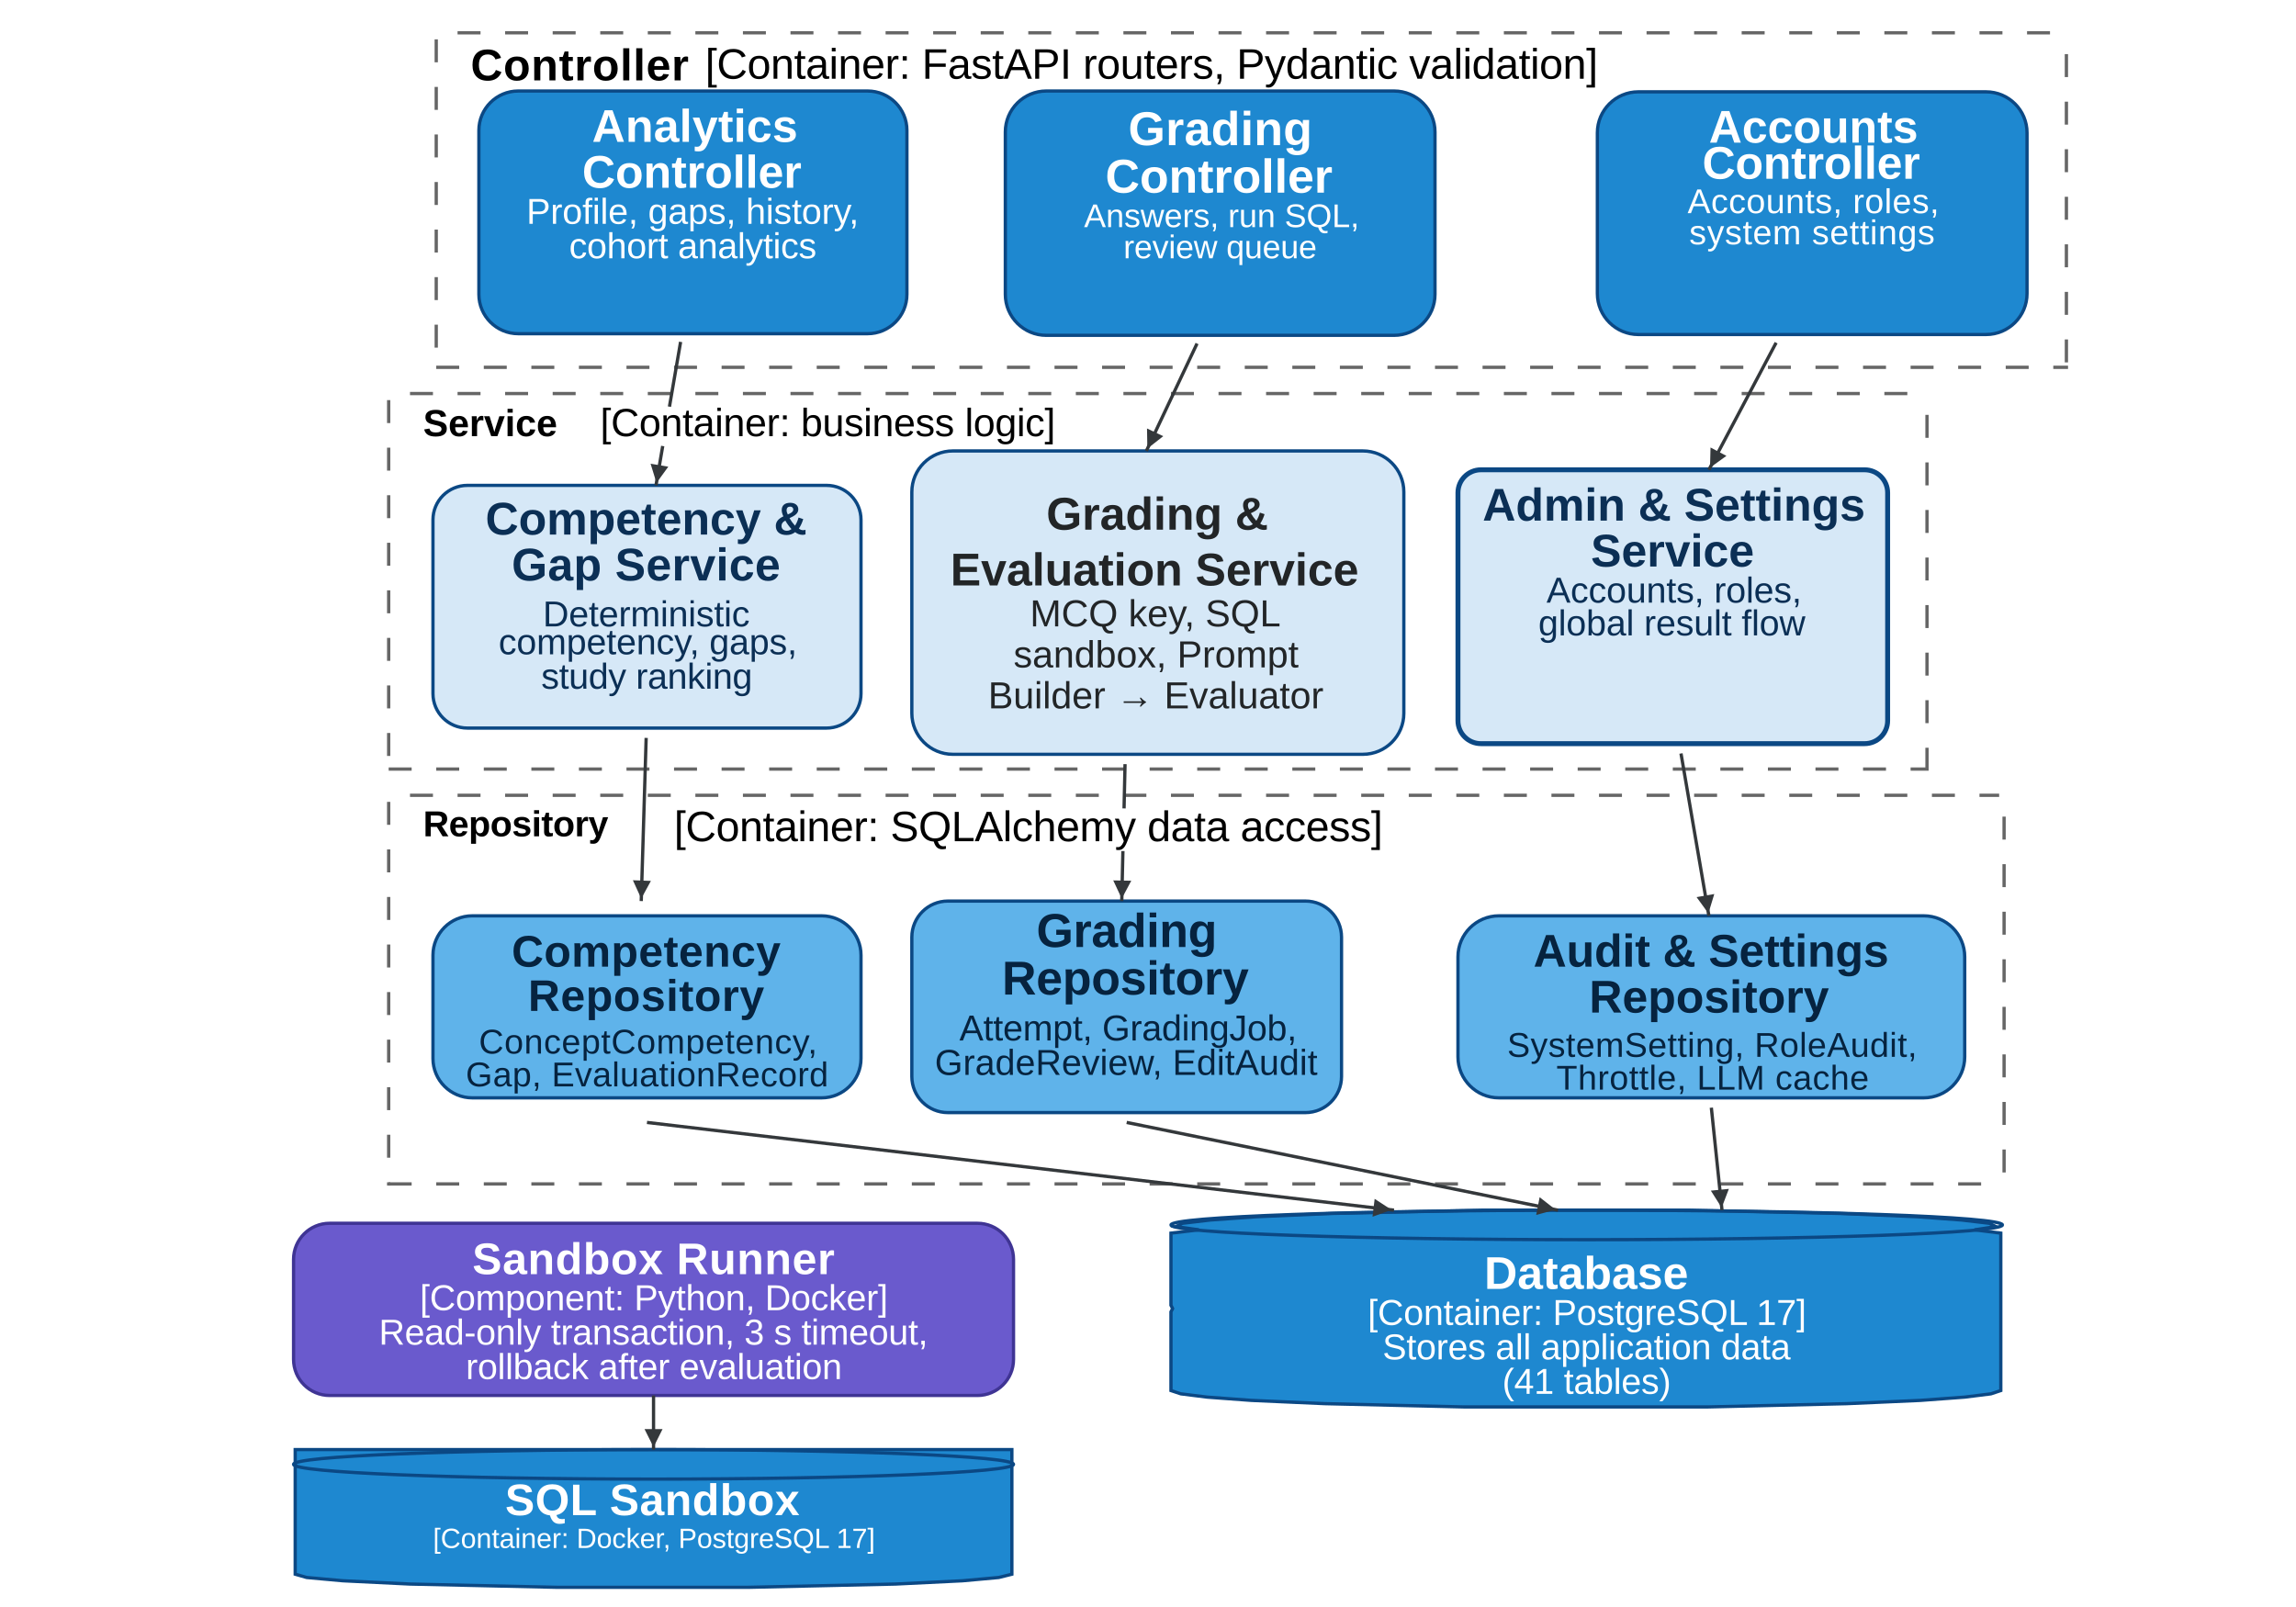
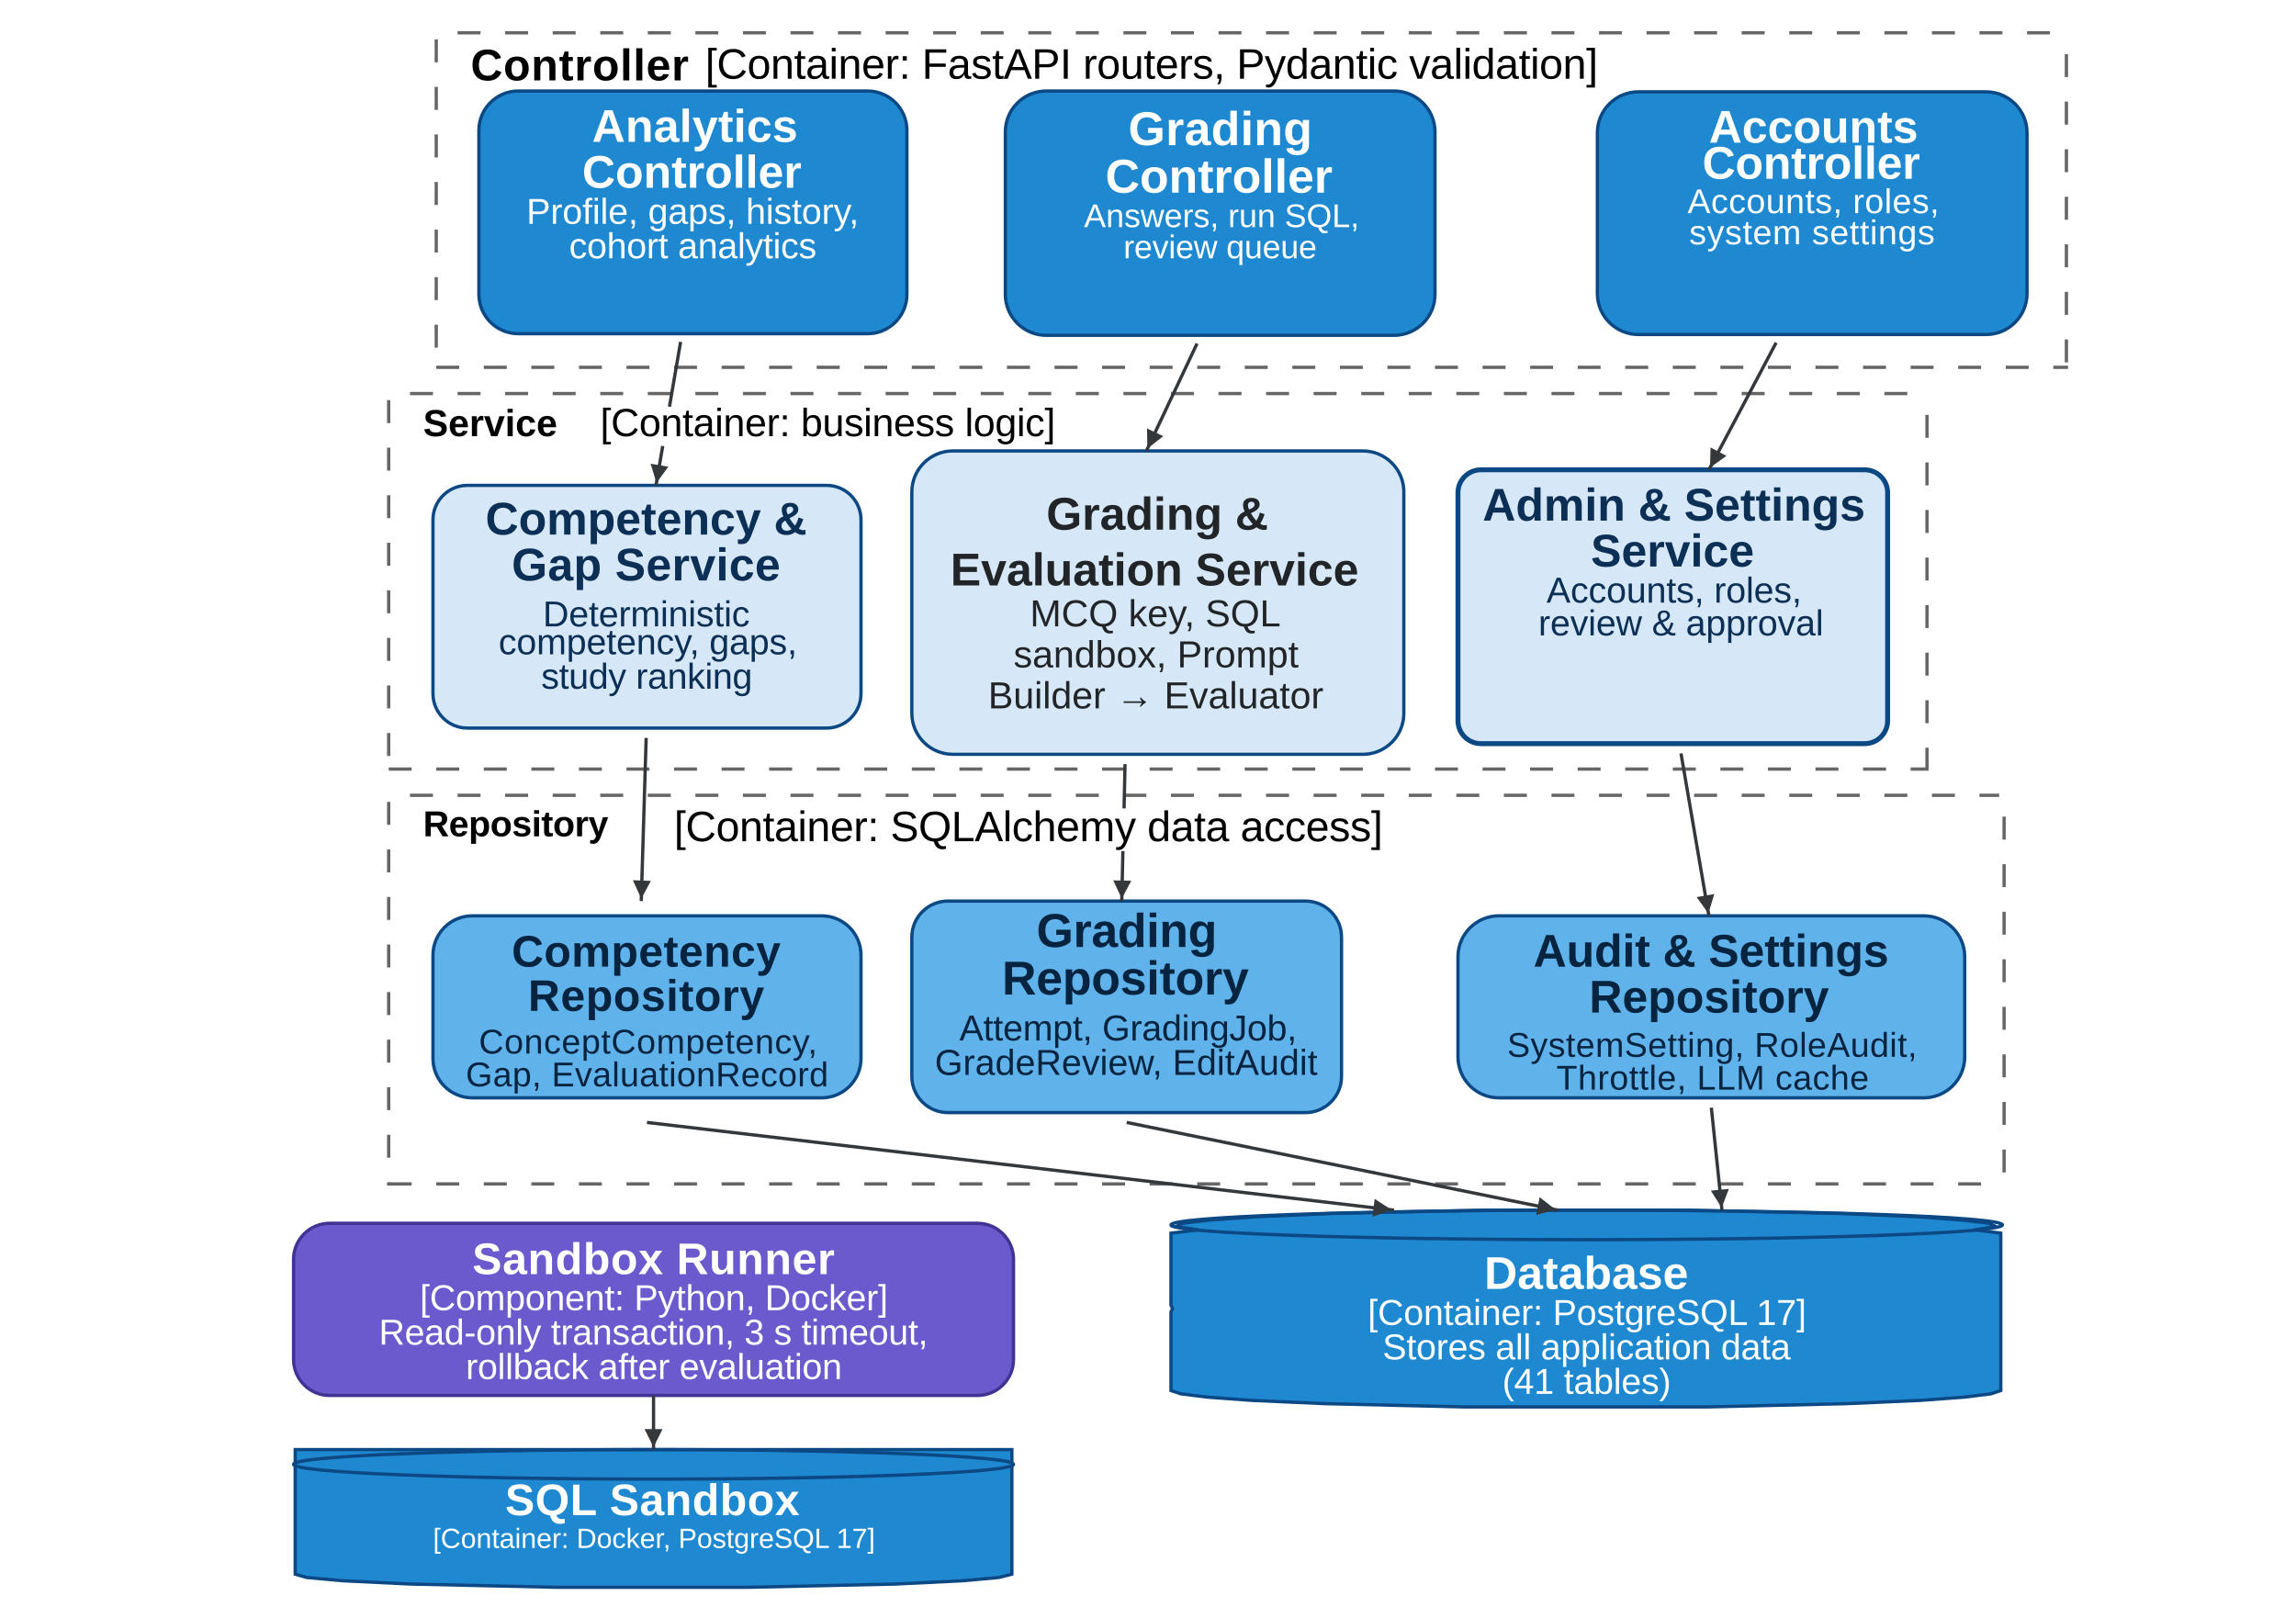
<svg xmlns="http://www.w3.org/2000/svg" width="1400" height="980" viewBox="0 0 1400 980">
  <rect width="1400" height="980" fill="#FFFFFF" />
  <polygon points="904,738 812,740 766,742 738,744 721,746 717,748 731,750 714,752 714,754 714,756 714,758 714,760 714,762 714,764 714,766 714,768 714,770 714,772 714,774 714,776 714,778 714,780 714,782 714,784 714,786 714,788 714,790 714,792 714,794 714,796 715,798 714,800 714,802 714,804 714,806 714,808 714,810 714,812 714,814 714,816 714,818 714,820 714,822 714,824 714,826 714,828 714,830 714,832 714,834 714,836 714,838 714,840 714,842 714,844 714,846 714,848 720,850 736,852 763,854 808,856 893,858 893,858 1041,858 1041,858 1126,856 1171,854 1198,852 1214,850 1220,848 1220,846 1220,844 1220,842 1220,840 1220,838 1220,836 1220,834 1220,832 1220,830 1220,828 1220,826 1220,824 1220,822 1220,820 1220,818 1220,816 1220,814 1220,812 1220,810 1220,808 1220,806 1220,804 1220,802 1220,800 1220,798 1220,796 1220,794 1220,792 1220,790 1220,788 1220,786 1220,784 1220,782 1220,780 1220,778 1220,776 1220,774 1220,772 1220,770 1220,768 1220,766 1220,764 1220,762 1220,760 1220,758 1220,756 1220,754 1220,752 1204,750 1217,748 1213,746 1196,744 1169,742 1122,740 1030,738" fill="#1E88D0" stroke="#0B4884" stroke-width="2" />
  <ellipse cx="967.5" cy="747" rx="253.5" ry="9" fill="none" stroke="#0B4884" stroke-width="2" />
  <rect x="179" y="746" width="439" height="105" rx="22" fill="#6A5ACD" stroke="#3F3494" stroke-width="2" />
  <rect x="556" y="275" width="300" height="185" rx="25" fill="#D6E8F7" stroke="#0B4884" stroke-width="2" />
  <rect x="889" y="286.5" width="262" height="167" rx="14" fill="#D6E8F7" stroke="#0B4884" stroke-width="3" />
  <rect x="613" y="55.5" width="262" height="149" rx="25" fill="#1E88D0" stroke="#0B4884" stroke-width="2" />
  <rect x="292" y="55.5" width="261" height="148" rx="24" fill="#1E88D0" stroke="#0B4884" stroke-width="2" />
  <rect x="974" y="56" width="262" height="148" rx="25" fill="#1E88D0" stroke="#0B4884" stroke-width="2" />
  <rect x="264" y="296" width="261" height="148" rx="21" fill="#D6E8F7" stroke="#0B4884" stroke-width="2" />
  <rect x="556" y="549.5" width="262" height="129" rx="22" fill="#5FB3EA" stroke="#0B4884" stroke-width="2" />
  <rect x="889" y="558.5" width="309" height="111" rx="25" fill="#5FB3EA" stroke="#0B4884" stroke-width="2" />
  <polygon points="180,884 180,886 180,888 180,890 180,892 180,894 180,896 180,898 180,900 180,902 180,904 180,906 180,908 180,910 180,912 180,914 180,916 180,918 180,920 180,922 180,924 180,926 180,928 180,930 180,932 180,934 180,936 180,938 180,940 180,942 180,944 180,946 180,948 180,950 180,952 180,954 180,956 180,958 180,960 187,962 209,964 250,966 340,968 340,968 456,968 456,968 546,966 587,964 609,962 617,960 617,958 617,956 617,954 617,952 617,950 617,948 617,946 617,944 617,942 617,940 617,938 617,936 617,934 617,932 617,930 617,928 617,926 617,924 617,922 617,920 617,918 617,916 617,914 617,912 617,910 617,908 617,906 617,904 617,902 617,900 617,898 617,896 617,894 617,892 617,890 617,888 617,886 617,884" fill="#1E88D0" stroke="#0B4884" stroke-width="2" />
  <ellipse cx="398.5" cy="893" rx="219.5" ry="9" fill="none" stroke="#0B4884" stroke-width="2" />
  <rect x="264" y="558.5" width="261" height="111" rx="24" fill="#5FB3EA" stroke="#0B4884" stroke-width="2" />
  <line x1="279" y1="20" x2="293" y2="20" stroke="#666666" stroke-width="2" />
  <line x1="308" y1="20" x2="322" y2="20" stroke="#666666" stroke-width="2" />
  <line x1="337" y1="20" x2="351" y2="20" stroke="#666666" stroke-width="2" />
  <line x1="366" y1="20" x2="380" y2="20" stroke="#666666" stroke-width="2" />
  <line x1="395" y1="20" x2="409" y2="20" stroke="#666666" stroke-width="2" />
  <line x1="424" y1="20" x2="438" y2="20" stroke="#666666" stroke-width="2" />
  <line x1="453" y1="20" x2="467" y2="20" stroke="#666666" stroke-width="2" />
  <line x1="482" y1="20" x2="496" y2="20" stroke="#666666" stroke-width="2" />
  <line x1="511" y1="20" x2="525" y2="20" stroke="#666666" stroke-width="2" />
  <line x1="540" y1="20" x2="554" y2="20" stroke="#666666" stroke-width="2" />
  <line x1="569" y1="20" x2="583" y2="20" stroke="#666666" stroke-width="2" />
  <line x1="598" y1="20" x2="612" y2="20" stroke="#666666" stroke-width="2" />
  <line x1="627" y1="20" x2="641" y2="20" stroke="#666666" stroke-width="2" />
  <line x1="656" y1="20" x2="670" y2="20" stroke="#666666" stroke-width="2" />
  <line x1="685" y1="20" x2="699" y2="20" stroke="#666666" stroke-width="2" />
  <line x1="714" y1="20" x2="728" y2="20" stroke="#666666" stroke-width="2" />
  <line x1="743" y1="20" x2="757" y2="20" stroke="#666666" stroke-width="2" />
  <line x1="772" y1="20" x2="786" y2="20" stroke="#666666" stroke-width="2" />
  <line x1="801" y1="20" x2="815" y2="20" stroke="#666666" stroke-width="2" />
  <line x1="830" y1="20" x2="844" y2="20" stroke="#666666" stroke-width="2" />
  <line x1="859" y1="20" x2="873" y2="20" stroke="#666666" stroke-width="2" />
  <line x1="888" y1="20" x2="902" y2="20" stroke="#666666" stroke-width="2" />
  <line x1="917" y1="20" x2="931" y2="20" stroke="#666666" stroke-width="2" />
  <line x1="946" y1="20" x2="960" y2="20" stroke="#666666" stroke-width="2" />
  <line x1="975" y1="20" x2="989" y2="20" stroke="#666666" stroke-width="2" />
  <line x1="1004" y1="20" x2="1018" y2="20" stroke="#666666" stroke-width="2" />
  <line x1="1033" y1="20" x2="1047" y2="20" stroke="#666666" stroke-width="2" />
  <line x1="1062" y1="20" x2="1076" y2="20" stroke="#666666" stroke-width="2" />
  <line x1="1091" y1="20" x2="1105" y2="20" stroke="#666666" stroke-width="2" />
  <line x1="1120" y1="20" x2="1134" y2="20" stroke="#666666" stroke-width="2" />
  <line x1="1149" y1="20" x2="1163" y2="20" stroke="#666666" stroke-width="2" />
  <line x1="1178" y1="20" x2="1192" y2="20" stroke="#666666" stroke-width="2" />
  <line x1="1207" y1="20" x2="1221" y2="20" stroke="#666666" stroke-width="2" />
  <line x1="1236" y1="20" x2="1250" y2="20" stroke="#666666" stroke-width="2" />
  <line x1="266" y1="224" x2="280" y2="224" stroke="#666666" stroke-width="2" />
  <line x1="295" y1="224" x2="309" y2="224" stroke="#666666" stroke-width="2" />
  <line x1="324" y1="224" x2="338" y2="224" stroke="#666666" stroke-width="2" />
  <line x1="353" y1="224" x2="367" y2="224" stroke="#666666" stroke-width="2" />
  <line x1="382" y1="224" x2="396" y2="224" stroke="#666666" stroke-width="2" />
  <line x1="411" y1="224" x2="425" y2="224" stroke="#666666" stroke-width="2" />
  <line x1="440" y1="224" x2="454" y2="224" stroke="#666666" stroke-width="2" />
  <line x1="469" y1="224" x2="483" y2="224" stroke="#666666" stroke-width="2" />
  <line x1="498" y1="224" x2="512" y2="224" stroke="#666666" stroke-width="2" />
  <line x1="527" y1="224" x2="541" y2="224" stroke="#666666" stroke-width="2" />
  <line x1="556" y1="224" x2="570" y2="224" stroke="#666666" stroke-width="2" />
  <line x1="585" y1="224" x2="599" y2="224" stroke="#666666" stroke-width="2" />
  <line x1="614" y1="224" x2="628" y2="224" stroke="#666666" stroke-width="2" />
  <line x1="643" y1="224" x2="657" y2="224" stroke="#666666" stroke-width="2" />
  <line x1="672" y1="224" x2="686" y2="224" stroke="#666666" stroke-width="2" />
  <line x1="701" y1="224" x2="715" y2="224" stroke="#666666" stroke-width="2" />
  <line x1="730" y1="224" x2="744" y2="224" stroke="#666666" stroke-width="2" />
  <line x1="759" y1="224" x2="773" y2="224" stroke="#666666" stroke-width="2" />
  <line x1="788" y1="224" x2="802" y2="224" stroke="#666666" stroke-width="2" />
  <line x1="817" y1="224" x2="831" y2="224" stroke="#666666" stroke-width="2" />
  <line x1="846" y1="224" x2="860" y2="224" stroke="#666666" stroke-width="2" />
  <line x1="875" y1="224" x2="889" y2="224" stroke="#666666" stroke-width="2" />
  <line x1="904" y1="224" x2="918" y2="224" stroke="#666666" stroke-width="2" />
  <line x1="933" y1="224" x2="947" y2="224" stroke="#666666" stroke-width="2" />
  <line x1="962" y1="224" x2="976" y2="224" stroke="#666666" stroke-width="2" />
  <line x1="991" y1="224" x2="1005" y2="224" stroke="#666666" stroke-width="2" />
  <line x1="1020" y1="224" x2="1034" y2="224" stroke="#666666" stroke-width="2" />
  <line x1="1049" y1="224" x2="1063" y2="224" stroke="#666666" stroke-width="2" />
  <line x1="1078" y1="224" x2="1092" y2="224" stroke="#666666" stroke-width="2" />
  <line x1="1107" y1="224" x2="1121" y2="224" stroke="#666666" stroke-width="2" />
  <line x1="1136" y1="224" x2="1150" y2="224" stroke="#666666" stroke-width="2" />
  <line x1="1165" y1="224" x2="1179" y2="224" stroke="#666666" stroke-width="2" />
  <line x1="1194" y1="224" x2="1208" y2="224" stroke="#666666" stroke-width="2" />
  <line x1="1223" y1="224" x2="1237" y2="224" stroke="#666666" stroke-width="2" />
  <line x1="1252" y1="224" x2="1261" y2="224" stroke="#666666" stroke-width="2" />
  <line x1="266" y1="24" x2="266" y2="38" stroke="#666666" stroke-width="2" />
  <line x1="266" y1="53" x2="266" y2="67" stroke="#666666" stroke-width="2" />
  <line x1="266" y1="82" x2="266" y2="96" stroke="#666666" stroke-width="2" />
  <line x1="266" y1="111" x2="266" y2="125" stroke="#666666" stroke-width="2" />
  <line x1="266" y1="140" x2="266" y2="154" stroke="#666666" stroke-width="2" />
  <line x1="266" y1="169" x2="266" y2="183" stroke="#666666" stroke-width="2" />
  <line x1="266" y1="198" x2="266" y2="212" stroke="#666666" stroke-width="2" />
  <line x1="1260" y1="33" x2="1260" y2="47" stroke="#666666" stroke-width="2" />
  <line x1="1260" y1="62" x2="1260" y2="76" stroke="#666666" stroke-width="2" />
  <line x1="1260" y1="91" x2="1260" y2="105" stroke="#666666" stroke-width="2" />
  <line x1="1260" y1="120" x2="1260" y2="134" stroke="#666666" stroke-width="2" />
  <line x1="1260" y1="149" x2="1260" y2="163" stroke="#666666" stroke-width="2" />
  <line x1="1260" y1="178" x2="1260" y2="192" stroke="#666666" stroke-width="2" />
  <line x1="1260" y1="207" x2="1260" y2="221" stroke="#666666" stroke-width="2" />
  <line x1="250" y1="240" x2="264" y2="240" stroke="#666666" stroke-width="2" />
  <line x1="279" y1="240" x2="293" y2="240" stroke="#666666" stroke-width="2" />
  <line x1="308" y1="240" x2="322" y2="240" stroke="#666666" stroke-width="2" />
  <line x1="337" y1="240" x2="351" y2="240" stroke="#666666" stroke-width="2" />
  <line x1="366" y1="240" x2="380" y2="240" stroke="#666666" stroke-width="2" />
  <line x1="395" y1="240" x2="409" y2="240" stroke="#666666" stroke-width="2" />
  <line x1="424" y1="240" x2="438" y2="240" stroke="#666666" stroke-width="2" />
  <line x1="453" y1="240" x2="467" y2="240" stroke="#666666" stroke-width="2" />
  <line x1="482" y1="240" x2="496" y2="240" stroke="#666666" stroke-width="2" />
  <line x1="511" y1="240" x2="525" y2="240" stroke="#666666" stroke-width="2" />
  <line x1="540" y1="240" x2="554" y2="240" stroke="#666666" stroke-width="2" />
  <line x1="569" y1="240" x2="583" y2="240" stroke="#666666" stroke-width="2" />
  <line x1="598" y1="240" x2="612" y2="240" stroke="#666666" stroke-width="2" />
  <line x1="627" y1="240" x2="641" y2="240" stroke="#666666" stroke-width="2" />
  <line x1="656" y1="240" x2="670" y2="240" stroke="#666666" stroke-width="2" />
  <line x1="685" y1="240" x2="699" y2="240" stroke="#666666" stroke-width="2" />
  <line x1="714" y1="240" x2="728" y2="240" stroke="#666666" stroke-width="2" />
  <line x1="743" y1="240" x2="757" y2="240" stroke="#666666" stroke-width="2" />
  <line x1="772" y1="240" x2="786" y2="240" stroke="#666666" stroke-width="2" />
  <line x1="801" y1="240" x2="815" y2="240" stroke="#666666" stroke-width="2" />
  <line x1="830" y1="240" x2="844" y2="240" stroke="#666666" stroke-width="2" />
  <line x1="859" y1="240" x2="873" y2="240" stroke="#666666" stroke-width="2" />
  <line x1="888" y1="240" x2="902" y2="240" stroke="#666666" stroke-width="2" />
  <line x1="917" y1="240" x2="931" y2="240" stroke="#666666" stroke-width="2" />
  <line x1="946" y1="240" x2="960" y2="240" stroke="#666666" stroke-width="2" />
  <line x1="975" y1="240" x2="989" y2="240" stroke="#666666" stroke-width="2" />
  <line x1="1004" y1="240" x2="1018" y2="240" stroke="#666666" stroke-width="2" />
  <line x1="1033" y1="240" x2="1047" y2="240" stroke="#666666" stroke-width="2" />
  <line x1="1062" y1="240" x2="1076" y2="240" stroke="#666666" stroke-width="2" />
  <line x1="1091" y1="240" x2="1105" y2="240" stroke="#666666" stroke-width="2" />
  <line x1="1120" y1="240" x2="1134" y2="240" stroke="#666666" stroke-width="2" />
  <line x1="1149" y1="240" x2="1163" y2="240" stroke="#666666" stroke-width="2" />
  <line x1="237" y1="469" x2="251" y2="469" stroke="#666666" stroke-width="2" />
  <line x1="266" y1="469" x2="280" y2="469" stroke="#666666" stroke-width="2" />
  <line x1="295" y1="469" x2="309" y2="469" stroke="#666666" stroke-width="2" />
  <line x1="324" y1="469" x2="338" y2="469" stroke="#666666" stroke-width="2" />
  <line x1="353" y1="469" x2="367" y2="469" stroke="#666666" stroke-width="2" />
  <line x1="382" y1="469" x2="396" y2="469" stroke="#666666" stroke-width="2" />
  <line x1="411" y1="469" x2="425" y2="469" stroke="#666666" stroke-width="2" />
  <line x1="440" y1="469" x2="454" y2="469" stroke="#666666" stroke-width="2" />
  <line x1="469" y1="469" x2="483" y2="469" stroke="#666666" stroke-width="2" />
  <line x1="498" y1="469" x2="512" y2="469" stroke="#666666" stroke-width="2" />
  <line x1="527" y1="469" x2="541" y2="469" stroke="#666666" stroke-width="2" />
  <line x1="556" y1="469" x2="570" y2="469" stroke="#666666" stroke-width="2" />
  <line x1="585" y1="469" x2="599" y2="469" stroke="#666666" stroke-width="2" />
  <line x1="614" y1="469" x2="628" y2="469" stroke="#666666" stroke-width="2" />
  <line x1="643" y1="469" x2="657" y2="469" stroke="#666666" stroke-width="2" />
  <line x1="672" y1="469" x2="686" y2="469" stroke="#666666" stroke-width="2" />
  <line x1="701" y1="469" x2="715" y2="469" stroke="#666666" stroke-width="2" />
  <line x1="730" y1="469" x2="744" y2="469" stroke="#666666" stroke-width="2" />
  <line x1="759" y1="469" x2="773" y2="469" stroke="#666666" stroke-width="2" />
  <line x1="788" y1="469" x2="802" y2="469" stroke="#666666" stroke-width="2" />
  <line x1="817" y1="469" x2="831" y2="469" stroke="#666666" stroke-width="2" />
  <line x1="846" y1="469" x2="860" y2="469" stroke="#666666" stroke-width="2" />
  <line x1="875" y1="469" x2="889" y2="469" stroke="#666666" stroke-width="2" />
  <line x1="904" y1="469" x2="918" y2="469" stroke="#666666" stroke-width="2" />
  <line x1="933" y1="469" x2="947" y2="469" stroke="#666666" stroke-width="2" />
  <line x1="962" y1="469" x2="976" y2="469" stroke="#666666" stroke-width="2" />
  <line x1="991" y1="469" x2="1005" y2="469" stroke="#666666" stroke-width="2" />
  <line x1="1020" y1="469" x2="1034" y2="469" stroke="#666666" stroke-width="2" />
  <line x1="1049" y1="469" x2="1063" y2="469" stroke="#666666" stroke-width="2" />
  <line x1="1078" y1="469" x2="1092" y2="469" stroke="#666666" stroke-width="2" />
  <line x1="1107" y1="469" x2="1121" y2="469" stroke="#666666" stroke-width="2" />
  <line x1="1136" y1="469" x2="1150" y2="469" stroke="#666666" stroke-width="2" />
  <line x1="1165" y1="469" x2="1176" y2="469" stroke="#666666" stroke-width="2" />
  <line x1="237" y1="244" x2="237" y2="258" stroke="#666666" stroke-width="2" />
  <line x1="237" y1="273" x2="237" y2="287" stroke="#666666" stroke-width="2" />
  <line x1="237" y1="302" x2="237" y2="316" stroke="#666666" stroke-width="2" />
  <line x1="237" y1="331" x2="237" y2="345" stroke="#666666" stroke-width="2" />
  <line x1="237" y1="360" x2="237" y2="374" stroke="#666666" stroke-width="2" />
  <line x1="237" y1="389" x2="237" y2="403" stroke="#666666" stroke-width="2" />
  <line x1="237" y1="418" x2="237" y2="432" stroke="#666666" stroke-width="2" />
  <line x1="237" y1="447" x2="237" y2="461" stroke="#666666" stroke-width="2" />
  <line x1="1175" y1="253" x2="1175" y2="267" stroke="#666666" stroke-width="2" />
  <line x1="1175" y1="282" x2="1175" y2="296" stroke="#666666" stroke-width="2" />
  <line x1="1175" y1="311" x2="1175" y2="325" stroke="#666666" stroke-width="2" />
  <line x1="1175" y1="340" x2="1175" y2="354" stroke="#666666" stroke-width="2" />
  <line x1="1175" y1="369" x2="1175" y2="383" stroke="#666666" stroke-width="2" />
  <line x1="1175" y1="398" x2="1175" y2="412" stroke="#666666" stroke-width="2" />
  <line x1="1175" y1="427" x2="1175" y2="441" stroke="#666666" stroke-width="2" />
  <line x1="1175" y1="456" x2="1175" y2="469" stroke="#666666" stroke-width="2" />
  <line x1="250" y1="485" x2="264" y2="485" stroke="#666666" stroke-width="2" />
  <line x1="279" y1="485" x2="293" y2="485" stroke="#666666" stroke-width="2" />
  <line x1="308" y1="485" x2="322" y2="485" stroke="#666666" stroke-width="2" />
  <line x1="337" y1="485" x2="351" y2="485" stroke="#666666" stroke-width="2" />
  <line x1="366" y1="485" x2="380" y2="485" stroke="#666666" stroke-width="2" />
  <line x1="395" y1="485" x2="409" y2="485" stroke="#666666" stroke-width="2" />
  <line x1="424" y1="485" x2="438" y2="485" stroke="#666666" stroke-width="2" />
  <line x1="453" y1="485" x2="467" y2="485" stroke="#666666" stroke-width="2" />
  <line x1="482" y1="485" x2="496" y2="485" stroke="#666666" stroke-width="2" />
  <line x1="511" y1="485" x2="525" y2="485" stroke="#666666" stroke-width="2" />
  <line x1="540" y1="485" x2="554" y2="485" stroke="#666666" stroke-width="2" />
  <line x1="569" y1="485" x2="583" y2="485" stroke="#666666" stroke-width="2" />
  <line x1="598" y1="485" x2="612" y2="485" stroke="#666666" stroke-width="2" />
  <line x1="627" y1="485" x2="641" y2="485" stroke="#666666" stroke-width="2" />
  <line x1="656" y1="485" x2="670" y2="485" stroke="#666666" stroke-width="2" />
  <line x1="685" y1="485" x2="699" y2="485" stroke="#666666" stroke-width="2" />
  <line x1="714" y1="485" x2="728" y2="485" stroke="#666666" stroke-width="2" />
  <line x1="743" y1="485" x2="757" y2="485" stroke="#666666" stroke-width="2" />
  <line x1="772" y1="485" x2="786" y2="485" stroke="#666666" stroke-width="2" />
  <line x1="801" y1="485" x2="815" y2="485" stroke="#666666" stroke-width="2" />
  <line x1="830" y1="485" x2="844" y2="485" stroke="#666666" stroke-width="2" />
  <line x1="859" y1="485" x2="873" y2="485" stroke="#666666" stroke-width="2" />
  <line x1="888" y1="485" x2="902" y2="485" stroke="#666666" stroke-width="2" />
  <line x1="917" y1="485" x2="931" y2="485" stroke="#666666" stroke-width="2" />
  <line x1="946" y1="485" x2="960" y2="485" stroke="#666666" stroke-width="2" />
  <line x1="975" y1="485" x2="989" y2="485" stroke="#666666" stroke-width="2" />
  <line x1="1004" y1="485" x2="1018" y2="485" stroke="#666666" stroke-width="2" />
  <line x1="1033" y1="485" x2="1047" y2="485" stroke="#666666" stroke-width="2" />
  <line x1="1062" y1="485" x2="1076" y2="485" stroke="#666666" stroke-width="2" />
  <line x1="1091" y1="485" x2="1105" y2="485" stroke="#666666" stroke-width="2" />
  <line x1="1120" y1="485" x2="1134" y2="485" stroke="#666666" stroke-width="2" />
  <line x1="1149" y1="485" x2="1163" y2="485" stroke="#666666" stroke-width="2" />
  <line x1="1178" y1="485" x2="1192" y2="485" stroke="#666666" stroke-width="2" />
  <line x1="1207" y1="485" x2="1219" y2="485" stroke="#666666" stroke-width="2" />
  <line x1="237" y1="722" x2="251" y2="722" stroke="#666666" stroke-width="2" />
  <line x1="266" y1="722" x2="280" y2="722" stroke="#666666" stroke-width="2" />
  <line x1="295" y1="722" x2="309" y2="722" stroke="#666666" stroke-width="2" />
  <line x1="324" y1="722" x2="338" y2="722" stroke="#666666" stroke-width="2" />
  <line x1="353" y1="722" x2="367" y2="722" stroke="#666666" stroke-width="2" />
  <line x1="382" y1="722" x2="396" y2="722" stroke="#666666" stroke-width="2" />
  <line x1="411" y1="722" x2="425" y2="722" stroke="#666666" stroke-width="2" />
  <line x1="440" y1="722" x2="454" y2="722" stroke="#666666" stroke-width="2" />
  <line x1="469" y1="722" x2="483" y2="722" stroke="#666666" stroke-width="2" />
  <line x1="498" y1="722" x2="512" y2="722" stroke="#666666" stroke-width="2" />
  <line x1="527" y1="722" x2="541" y2="722" stroke="#666666" stroke-width="2" />
  <line x1="556" y1="722" x2="570" y2="722" stroke="#666666" stroke-width="2" />
  <line x1="585" y1="722" x2="599" y2="722" stroke="#666666" stroke-width="2" />
  <line x1="614" y1="722" x2="628" y2="722" stroke="#666666" stroke-width="2" />
  <line x1="643" y1="722" x2="657" y2="722" stroke="#666666" stroke-width="2" />
  <line x1="672" y1="722" x2="686" y2="722" stroke="#666666" stroke-width="2" />
  <line x1="701" y1="722" x2="715" y2="722" stroke="#666666" stroke-width="2" />
  <line x1="730" y1="722" x2="744" y2="722" stroke="#666666" stroke-width="2" />
  <line x1="759" y1="722" x2="773" y2="722" stroke="#666666" stroke-width="2" />
  <line x1="788" y1="722" x2="802" y2="722" stroke="#666666" stroke-width="2" />
  <line x1="817" y1="722" x2="831" y2="722" stroke="#666666" stroke-width="2" />
  <line x1="846" y1="722" x2="860" y2="722" stroke="#666666" stroke-width="2" />
  <line x1="875" y1="722" x2="889" y2="722" stroke="#666666" stroke-width="2" />
  <line x1="904" y1="722" x2="918" y2="722" stroke="#666666" stroke-width="2" />
  <line x1="933" y1="722" x2="947" y2="722" stroke="#666666" stroke-width="2" />
  <line x1="962" y1="722" x2="976" y2="722" stroke="#666666" stroke-width="2" />
  <line x1="991" y1="722" x2="1005" y2="722" stroke="#666666" stroke-width="2" />
  <line x1="1020" y1="722" x2="1034" y2="722" stroke="#666666" stroke-width="2" />
  <line x1="1049" y1="722" x2="1063" y2="722" stroke="#666666" stroke-width="2" />
  <line x1="1078" y1="722" x2="1092" y2="722" stroke="#666666" stroke-width="2" />
  <line x1="1107" y1="722" x2="1121" y2="722" stroke="#666666" stroke-width="2" />
  <line x1="1136" y1="722" x2="1150" y2="722" stroke="#666666" stroke-width="2" />
  <line x1="1165" y1="722" x2="1179" y2="722" stroke="#666666" stroke-width="2" />
  <line x1="1194" y1="722" x2="1208" y2="722" stroke="#666666" stroke-width="2" />
  <line x1="1223" y1="722" x2="1223" y2="722" stroke="#666666" stroke-width="2" />
  <line x1="237" y1="489" x2="237" y2="503" stroke="#666666" stroke-width="2" />
  <line x1="237" y1="518" x2="237" y2="532" stroke="#666666" stroke-width="2" />
  <line x1="237" y1="547" x2="237" y2="561" stroke="#666666" stroke-width="2" />
  <line x1="237" y1="576" x2="237" y2="590" stroke="#666666" stroke-width="2" />
  <line x1="237" y1="605" x2="237" y2="619" stroke="#666666" stroke-width="2" />
  <line x1="237" y1="634" x2="237" y2="648" stroke="#666666" stroke-width="2" />
  <line x1="237" y1="663" x2="237" y2="677" stroke="#666666" stroke-width="2" />
  <line x1="237" y1="692" x2="237" y2="706" stroke="#666666" stroke-width="2" />
  <line x1="237" y1="721" x2="237" y2="723" stroke="#666666" stroke-width="2" />
  <line x1="1222" y1="498" x2="1222" y2="512" stroke="#666666" stroke-width="2" />
  <line x1="1222" y1="527" x2="1222" y2="541" stroke="#666666" stroke-width="2" />
  <line x1="1222" y1="556" x2="1222" y2="570" stroke="#666666" stroke-width="2" />
  <line x1="1222" y1="585" x2="1222" y2="599" stroke="#666666" stroke-width="2" />
  <line x1="1222" y1="614" x2="1222" y2="628" stroke="#666666" stroke-width="2" />
  <line x1="1222" y1="643" x2="1222" y2="657" stroke="#666666" stroke-width="2" />
  <line x1="1222" y1="672" x2="1222" y2="686" stroke="#666666" stroke-width="2" />
  <line x1="1222" y1="701" x2="1222" y2="715" stroke="#666666" stroke-width="2" />
  <g fill="none">
    <polyline points="415,208.5 408.2,248" stroke="#34383B" stroke-width="2" />
    <polyline points="404.1,272 400,296" stroke="#34383B" stroke-width="2" />
    <polyline points="729.9,209.5 699,275" stroke="#34383B" stroke-width="2" />
    <polyline points="1083,209 1042,286.5" stroke="#34383B" stroke-width="2" />
    <polyline points="394,450 391,549.5" stroke="#34383B" stroke-width="2" />
    <polyline points="686,466 685.4,493" stroke="#34383B" stroke-width="2" />
    <polyline points="684.7,519 684,549.5" stroke="#34383B" stroke-width="2" />
    <polyline points="1025,459.5 1042,558.5" stroke="#34383B" stroke-width="2" />
    <polyline points="394.5,684.5 850,738" stroke="#34383B" stroke-width="2" />
    <polyline points="1043.5,675.5 1050,738" stroke="#34383B" stroke-width="2" />
    <polyline points="687,684.5 950,738" stroke="#34383B" stroke-width="2" />
    <polyline points="398.5,851 398.5,884" stroke="#34383B" stroke-width="2" />
  </g>
  <g stroke="none">
    <polygon points="400.3,294.5 396.7,282.8 407.5,284.6" fill="#34383B" />
    <polygon points="699.6,273.6 699.4,261.3 709.3,266" fill="#34383B" />
    <polygon points="1042.7,285.2 1043,272.9 1052.7,278" fill="#34383B" />
    <polygon points="391,548 385.9,536.8 396.9,537.2" fill="#34383B" />
    <polygon points="684,548 678.8,536.9 689.8,537.1" fill="#34383B" />
    <polygon points="1041.7,557 1034.5,547.1 1045.3,545.2" fill="#34383B" />
    <polygon points="848.5,737.8 836.9,742 838.2,731.1" fill="#34383B" />
    <polygon points="1049.8,736.5 1043.2,726.1 1054.2,725" fill="#34383B" />
    <polygon points="948.5,737.7 936.7,740.9 938.8,730.1" fill="#34383B" />
    <polygon points="398.5,882.5 393,871.5 404,871.5" fill="#34383B" />
  </g>
  <g font-family="Arial, Helvetica, sans-serif">
    <text x="287" y="49" font-size="27" font-weight="bold" letter-spacing="0.44" fill="#000000">Controller</text>
    <text x="430" y="48" font-size="26" font-weight="normal" letter-spacing="-0.19" fill="#000000">[Container: FastAPI routers, Pydantic validation]</text>
    <text x="258" y="266" font-size="23" font-weight="bold" fill="#000000">Service</text>
    <text x="366" y="266" font-size="24" font-weight="normal" letter-spacing="-0.15" fill="#000000">[Container: business logic]</text>
    <text x="258" y="510" font-size="22" font-weight="bold" letter-spacing="-0.22" fill="#000000">Repository</text>
    <text x="411" y="513" font-size="26" font-weight="normal" letter-spacing="-0.21" fill="#000000">[Container: SQLAlchemy data access]</text>
    <text x="361" y="86.5" font-size="28" font-weight="bold" letter-spacing="0.12" fill="#FFFFFF">Analytics</text>
    <text x="1042" y="87" font-size="28" font-weight="bold" fill="#FFFFFF">Accounts</text>
    <text x="688" y="88.5" font-size="29" font-weight="bold" letter-spacing="0.17" fill="#FFFFFF">Grading</text>
    <text x="1038" y="109" font-size="28" font-weight="bold" letter-spacing="-0.11" fill="#FFFFFF">Controller</text>
    <text x="355" y="114.5" font-size="28" font-weight="bold" fill="#FFFFFF">Controller</text>
    <text x="674" y="117.5" font-size="29" font-weight="bold" fill="#FFFFFF">Controller</text>
    <text x="1029" y="130" font-size="21" font-weight="normal" letter-spacing="0.27" fill="#FFFFFF">Accounts, roles,</text>
    <text x="321" y="136.5" font-size="22" font-weight="normal" letter-spacing="-0.05" fill="#FFFFFF">Profile, gaps, history,</text>
    <text x="661" y="138.5" font-size="20" font-weight="normal" fill="#FFFFFF">Answers, run SQL,</text>
    <text x="1030" y="149" font-size="21" font-weight="normal" letter-spacing="0.36" fill="#FFFFFF">system settings</text>
    <text x="347" y="157.5" font-size="22" font-weight="normal" letter-spacing="-0.13" fill="#FFFFFF">cohort analytics</text>
    <text x="685" y="157.5" font-size="20" font-weight="normal" letter-spacing="-0.09" fill="#FFFFFF">review queue</text>
    <text x="638.0" y="323.0" font-size="28" font-weight="bold" fill="#222527">Grading &amp;</text>
    <text x="904" y="317.5" font-size="28" font-weight="bold" fill="#0B2F55">Admin &amp; Settings</text>
    <text x="296" y="326" font-size="28" font-weight="bold" fill="#0B2F55">Competency &amp;</text>
    <text x="579.5" y="357.0" font-size="28" font-weight="bold" fill="#222527">Evaluation Service</text>
    <text x="970" y="345.5" font-size="28" font-weight="bold" fill="#0B2F55">Service</text>
    <text x="312" y="354" font-size="28" font-weight="bold" letter-spacing="0.20" fill="#0B2F55">Gap Service</text>
    <text x="943" y="367.5" font-size="22" font-weight="normal" letter-spacing="-0.06" fill="#0B2F55">Accounts, roles,</text>
    <text x="331" y="382" font-size="22" font-weight="normal" letter-spacing="-0.08" fill="#0B2F55">Deterministic</text>
-     <text x="938" y="387.5" font-size="22" font-weight="normal" letter-spacing="-0.06" fill="#0B2F55">global result flow</text>
+     <text x="938" y="387.5" font-size="22" font-weight="normal" letter-spacing="-0.06" fill="#0B2F55">review &amp; approval</text>
    <text x="628.0" y="382.0" font-size="23" font-weight="normal" fill="#222527">MCQ key, SQL</text>
    <text x="304" y="399" font-size="22" font-weight="normal" letter-spacing="-0.06" fill="#0B2F55">competency, gaps,</text>
    <text x="618.0" y="407.0" font-size="23" font-weight="normal" fill="#222527">sandbox, Prompt</text>
    <text x="330" y="420" font-size="22" font-weight="normal" letter-spacing="-0.17" fill="#0B2F55">study ranking</text>
    <text x="602.5" y="432.0" font-size="23" font-weight="normal" fill="#222527">Builder → Evaluator</text>
    <text x="632" y="577.5" font-size="29" font-weight="bold" letter-spacing="-0.17" fill="#06233F">Grading</text>
    <text x="312" y="589.5" font-size="27" font-weight="bold" letter-spacing="0.22" fill="#06233F">Competency</text>
    <text x="935" y="589.5" font-size="28" font-weight="bold" letter-spacing="-0.07" fill="#06233F">Audit &amp; Settings</text>
    <text x="611" y="606.5" font-size="29" font-weight="bold" letter-spacing="-0.11" fill="#06233F">Repository</text>
    <text x="322" y="616.5" font-size="27" font-weight="bold" letter-spacing="0.33" fill="#06233F">Repository</text>
    <text x="969" y="617.5" font-size="28" font-weight="bold" fill="#06233F">Repository</text>
    <text x="585" y="634.5" font-size="22" font-weight="normal" letter-spacing="-0.11" fill="#06233F">Attempt, GradingJob,</text>
    <text x="292" y="642.5" font-size="21" font-weight="normal" letter-spacing="0.35" fill="#06233F">ConceptCompetency,</text>
    <text x="919" y="644.5" font-size="21" font-weight="normal" letter-spacing="0.25" fill="#06233F">SystemSetting, RoleAudit,</text>
    <text x="570" y="655.5" font-size="22" font-weight="normal" letter-spacing="0.05" fill="#06233F">GradeReview, EditAudit</text>
    <text x="284" y="662.5" font-size="21" font-weight="normal" letter-spacing="0.20" fill="#06233F">Gap, EvaluationRecord</text>
    <text x="949" y="664.5" font-size="21" font-weight="normal" letter-spacing="0.28" fill="#06233F">Throttle, LLM cache</text>
    <text x="288" y="777" font-size="27" font-weight="bold" letter-spacing="0.38" fill="#FFFFFF">Sandbox Runner</text>
    <text x="905" y="786" font-size="28" font-weight="bold" fill="#FFFFFF">Database</text>
    <text x="256" y="799" font-size="22" font-weight="normal" letter-spacing="-0.12" fill="#FFFFFF">[Component: Python, Docker]</text>
    <text x="834" y="808" font-size="22" font-weight="normal" letter-spacing="-0.08" fill="#FFFFFF">[Container: PostgreSQL 17]</text>
    <text x="231" y="820" font-size="22" font-weight="normal" letter-spacing="-0.15" fill="#FFFFFF">Read-only transaction, 3 s timeout,</text>
    <text x="843" y="829" font-size="22" font-weight="normal" letter-spacing="-0.12" fill="#FFFFFF">Stores all application data</text>
    <text x="284" y="841" font-size="22" font-weight="normal" letter-spacing="-0.12" fill="#FFFFFF">rollback after evaluation</text>
    <text x="916" y="850" font-size="22" font-weight="normal" letter-spacing="-0.10" fill="#FFFFFF">(41 tables)</text>
    <text x="308" y="924" font-size="27" font-weight="bold" letter-spacing="0.30" fill="#FFFFFF">SQL Sandbox</text>
    <text x="264" y="944" font-size="17" font-weight="normal" letter-spacing="-0.03" fill="#FFFFFF">[Container: Docker, PostgreSQL 17]</text>
  </g>
</svg>
